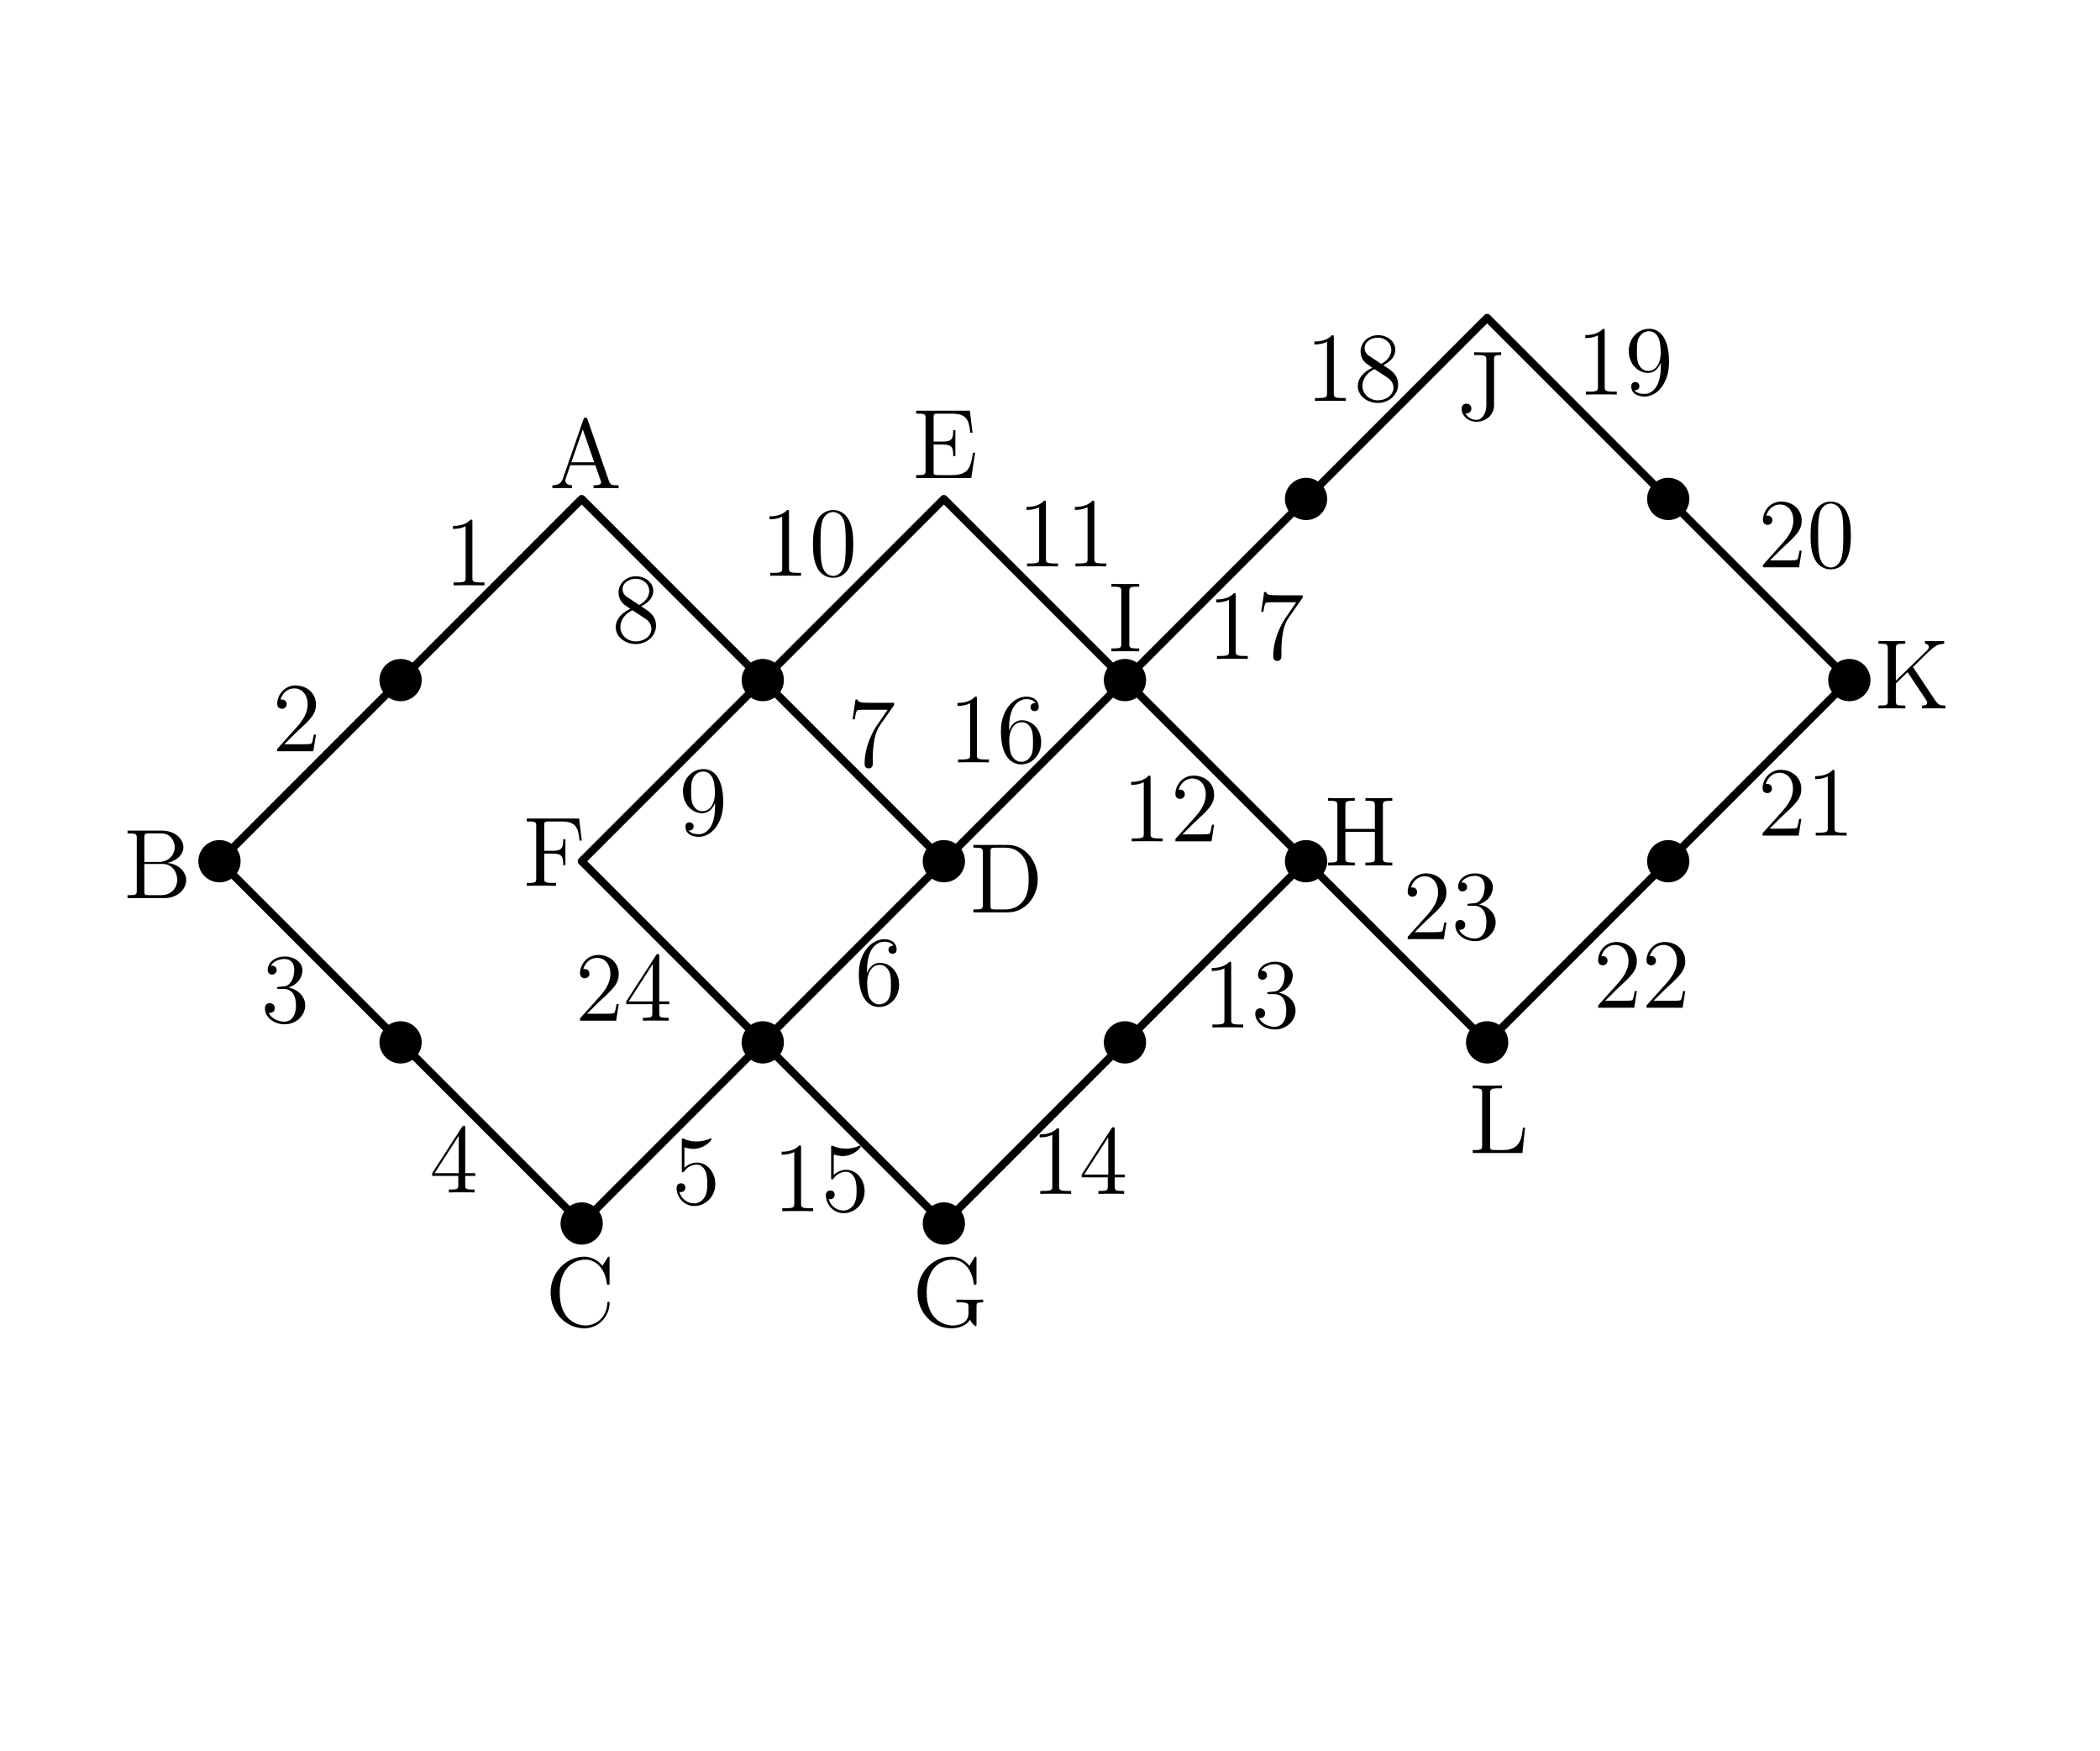
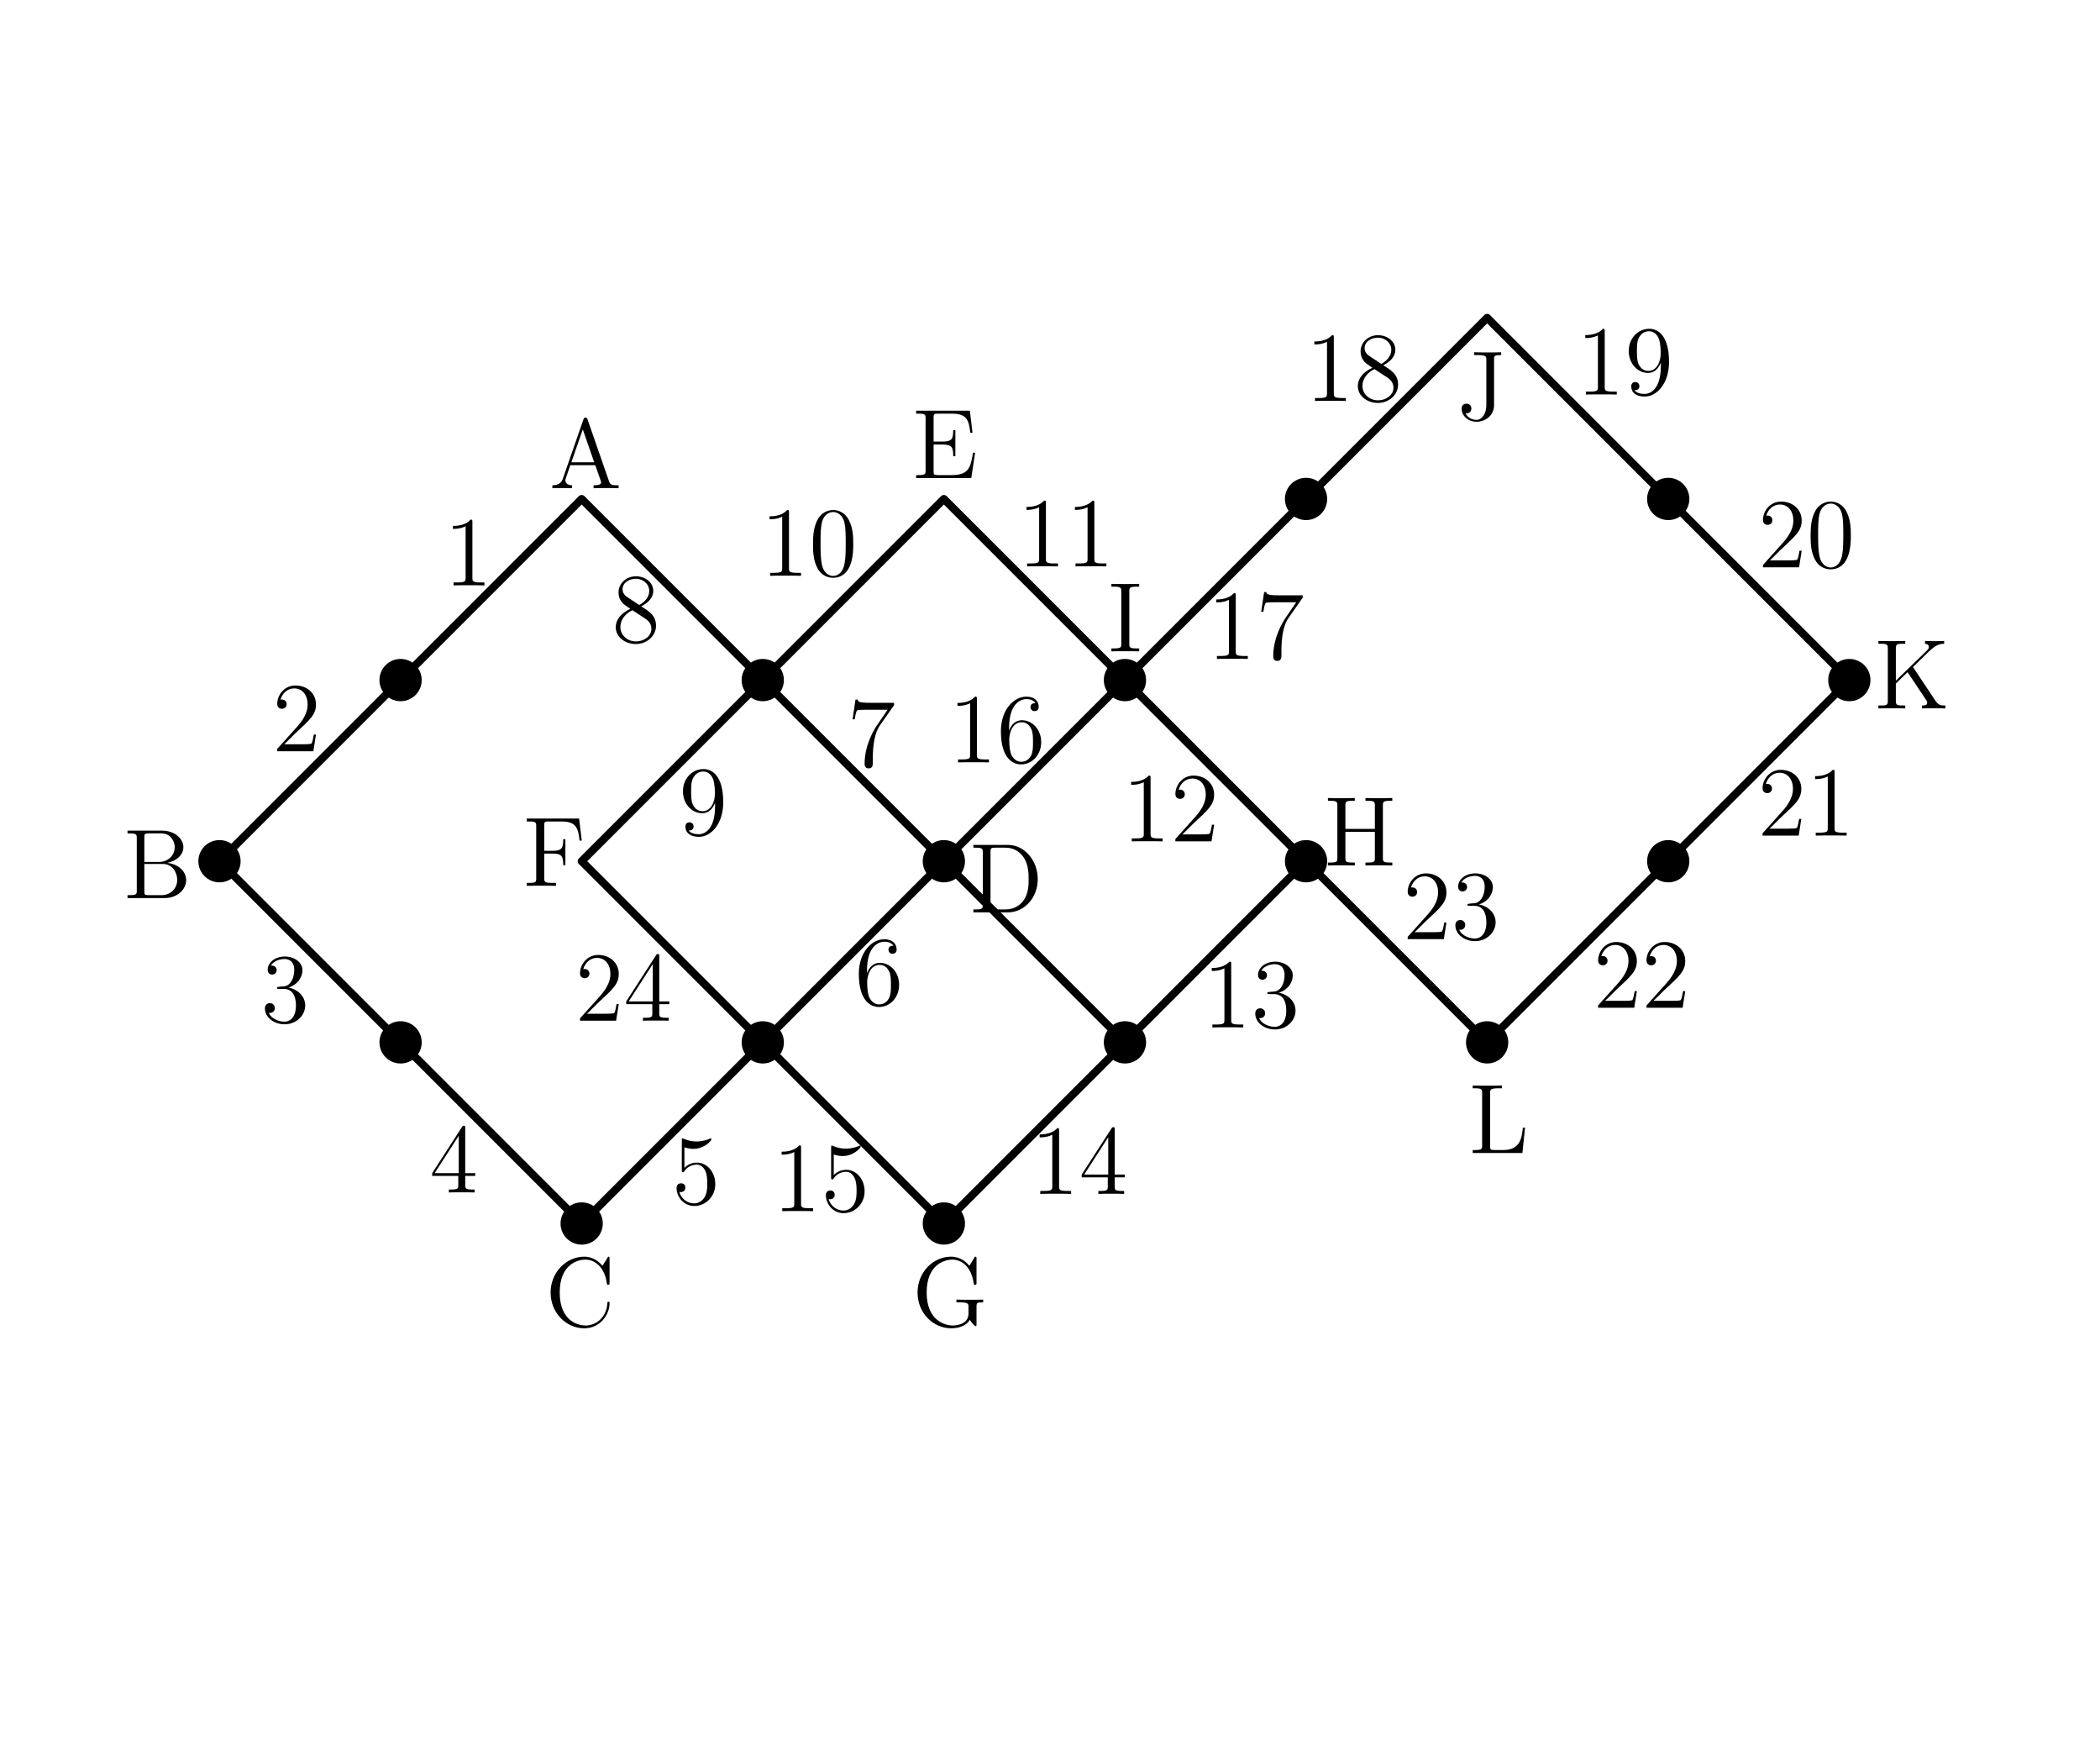
<svg xmlns="http://www.w3.org/2000/svg" width="6cm" height="5cm" viewBox="0 0 212.598 177.165" id="svg2" version="1.1">
  <defs id="defs4">
    </defs>
  <g id="layer1" transform="translate(0,-875.1969)">
    <rect style="color:#000000;clip-rule:nonzero;display:inline;overflow:visible;visibility:visible;opacity:1;isolation:auto;mix-blend-mode:normal;color-interpolation:sRGB;color-interpolation-filters:linearRGB;solid-color:#000000;solid-opacity:1;fill:none;fill-opacity:1;fill-rule:evenodd;stroke:#000000;stroke-width:0.8;stroke-linecap:butt;stroke-linejoin:round;stroke-miterlimit:4;stroke-dasharray:none;stroke-dashoffset:0;stroke-opacity:1;color-rendering:auto;image-rendering:auto;shape-rendering:auto;text-rendering:auto;enable-background:accumulate" id="rect7445" width="51.855" height="51.855" x="-664.781" y="696.205" transform="matrix(0.7071068,-0.7071068,0.7071068,0.7071068,0,0)" />
    <rect transform="matrix(0.7071068,-0.7071068,0.7071068,0.7071068,0,0)" y="722.132" x="-638.853" height="51.855" width="51.855" id="rect7556" style="color:#000000;clip-rule:nonzero;display:inline;overflow:visible;visibility:visible;opacity:1;isolation:auto;mix-blend-mode:normal;color-interpolation:sRGB;color-interpolation-filters:linearRGB;solid-color:#000000;solid-opacity:1;fill:none;fill-opacity:1;fill-rule:evenodd;stroke:#000000;stroke-width:0.8;stroke-linecap:butt;stroke-linejoin:round;stroke-miterlimit:4;stroke-dasharray:none;stroke-dashoffset:0;stroke-opacity:1;color-rendering:auto;image-rendering:auto;shape-rendering:auto;text-rendering:auto;enable-background:accumulate" />
    <rect style="color:#000000;clip-rule:nonzero;display:inline;overflow:visible;visibility:visible;opacity:1;isolation:auto;mix-blend-mode:normal;color-interpolation:sRGB;color-interpolation-filters:linearRGB;solid-color:#000000;solid-opacity:1;fill:none;fill-opacity:1;fill-rule:evenodd;stroke:#000000;stroke-width:0.8;stroke-linecap:butt;stroke-linejoin:round;stroke-miterlimit:4;stroke-dasharray:none;stroke-dashoffset:0;stroke-opacity:1;color-rendering:auto;image-rendering:auto;shape-rendering:auto;text-rendering:auto;enable-background:accumulate" id="rect7558" width="51.855" height="51.855" x="-586.999" y="748.06" transform="matrix(0.7071068,-0.7071068,0.7071068,0.7071068,0,0)" />
    <circle id="path7560" style="fill:#000000;stroke:none" cx="40.554" cy="944.029" r="2.139" />
    <circle id="path7562" style="fill:#000000;stroke:none" cx="77.221" cy="944.029" r="2.139" />
    <circle id="path7564" style="fill:#000000;stroke:none" cx="95.554" cy="962.362" r="2.139" />
    <circle id="path7566" style="fill:#000000;stroke:none" cx="77.221" cy="980.696" r="2.139" />
    <circle id="path7568" style="fill:#000000;stroke:none" cx="58.887" cy="999.029" r="2.139" />
    <circle id="path7570" style="fill:#000000;stroke:none" cx="22.22" cy="962.362" r="2.139" />
    <circle id="path7572" style="fill:#000000;stroke:none" cx="95.554" cy="999.029" r="2.139" />
    <circle id="path7574" style="fill:#000000;stroke:none" cx="113.887" cy="980.696" r="2.139" />
    <circle id="path7576" style="fill:#000000;stroke:none" cx="132.221" cy="962.362" r="2.139" />
    <circle id="path7578" style="fill:#000000;stroke:none" cx="113.887" cy="944.029" r="2.139" />
    <circle id="path7580" style="fill:#000000;stroke:none" cx="132.221" cy="925.696" r="2.139" />
    <circle id="path7582" style="fill:#000000;stroke:none" cx="168.887" cy="925.696" r="2.139" />
    <circle id="path7584" style="fill:#000000;stroke:none" cx="187.221" cy="944.029" r="2.139" />
    <circle id="path7586" style="fill:#000000;stroke:none" cx="168.887" cy="962.362" r="2.139" />
    <circle id="path7588" style="fill:#000000;stroke:none" cx="150.554" cy="980.696" r="2.139" />
    <circle id="path7590" style="fill:#000000;stroke:none" cx="40.554" cy="980.696" r="2.139" />
    <path style="opacity:1;fill:none;fill-opacity:1;stroke:#000000;stroke-width:0.8;stroke-linecap:round;stroke-linejoin:round;stroke-miterlimit:4;stroke-dasharray:none;stroke-dashoffset:0;stroke-opacity:1" d="m 95.554,962.362 18.333,-18.333" id="path7592" />
    <text xml:space="preserve" style="font-style:normal;font-variant:normal;font-weight:normal;font-stretch:normal;font-size:10px;line-height:125%;font-family:LMRoman12;-inkscape-font-specification:'LMRoman12, Normal';text-align:start;letter-spacing:0px;word-spacing:0px;writing-mode:lr-tb;text-anchor:start;fill:#000000;fill-opacity:1;stroke:none;stroke-width:1px;stroke-linecap:butt;stroke-linejoin:miter;stroke-opacity:1" x="44.948" y="934.447" id="text7602">
      <tspan id="tspan7604" x="44.948" y="934.447">1</tspan>
    </text>
    <text xml:space="preserve" style="font-style:normal;font-variant:normal;font-weight:normal;font-stretch:normal;font-size:10px;line-height:125%;font-family:LMRoman12;-inkscape-font-specification:'LMRoman12, Normal';text-align:start;letter-spacing:0px;word-spacing:0px;writing-mode:lr-tb;text-anchor:start;fill:#000000;fill-opacity:1;stroke:none;stroke-width:1px;stroke-linecap:butt;stroke-linejoin:miter;stroke-opacity:1" x="61.929" y="940.181" id="text7606">
      <tspan id="tspan7608" x="61.929" y="940.181">8</tspan>
    </text>
    <text xml:space="preserve" style="font-style:normal;font-variant:normal;font-weight:normal;font-stretch:normal;font-size:10px;line-height:125%;font-family:LMRoman12;-inkscape-font-specification:'LMRoman12, Normal';text-align:start;letter-spacing:0px;word-spacing:0px;writing-mode:lr-tb;text-anchor:start;fill:#000000;fill-opacity:1;stroke:none;stroke-width:1px;stroke-linecap:butt;stroke-linejoin:miter;stroke-opacity:1" x="27.582" y="951.229" id="text7610">
      <tspan id="tspan7612" x="27.582" y="951.229">2</tspan>
    </text>
    <text xml:space="preserve" style="font-style:normal;font-variant:normal;font-weight:normal;font-stretch:normal;font-size:10px;line-height:125%;font-family:LMRoman12;-inkscape-font-specification:'LMRoman12, Normal';text-align:start;letter-spacing:0px;word-spacing:0px;writing-mode:lr-tb;text-anchor:start;fill:#000000;fill-opacity:1;stroke:none;stroke-width:1px;stroke-linecap:butt;stroke-linejoin:miter;stroke-opacity:1" x="26.414" y="978.665" id="text7614">
      <tspan id="tspan7616" x="26.414" y="978.665">3</tspan>
    </text>
    <text xml:space="preserve" style="font-style:normal;font-variant:normal;font-weight:normal;font-stretch:normal;font-size:10px;line-height:125%;font-family:LMRoman12;-inkscape-font-specification:'LMRoman12, Normal';text-align:start;letter-spacing:0px;word-spacing:0px;writing-mode:lr-tb;text-anchor:start;fill:#000000;fill-opacity:1;stroke:none;stroke-width:1px;stroke-linecap:butt;stroke-linejoin:miter;stroke-opacity:1" x="43.489" y="995.885" id="text7618">
      <tspan id="tspan7620" x="43.489" y="995.885">4</tspan>
    </text>
    <text xml:space="preserve" style="font-style:normal;font-variant:normal;font-weight:normal;font-stretch:normal;font-size:10px;line-height:125%;font-family:LMRoman12;-inkscape-font-specification:'LMRoman12, Normal';text-align:start;letter-spacing:0px;word-spacing:0px;writing-mode:lr-tb;text-anchor:start;fill:#000000;fill-opacity:1;stroke:none;stroke-width:1px;stroke-linecap:butt;stroke-linejoin:miter;stroke-opacity:1" x="68.006" y="997.053" id="text7622">
      <tspan id="tspan7624" x="68.006" y="997.053">5</tspan>
    </text>
    <text xml:space="preserve" style="font-style:normal;font-variant:normal;font-weight:normal;font-stretch:normal;font-size:10px;line-height:125%;font-family:LMRoman12;-inkscape-font-specification:'LMRoman12, Normal';text-align:start;letter-spacing:0px;word-spacing:0px;writing-mode:lr-tb;text-anchor:start;fill:#000000;fill-opacity:1;stroke:none;stroke-width:1px;stroke-linecap:butt;stroke-linejoin:miter;stroke-opacity:1" x="86.54" y="976.914" id="text7626">
      <tspan id="tspan7628" x="86.54" y="976.914">6</tspan>
    </text>
    <text xml:space="preserve" style="font-style:normal;font-variant:normal;font-weight:normal;font-stretch:normal;font-size:10px;line-height:125%;font-family:LMRoman12;-inkscape-font-specification:'LMRoman12, Normal';text-align:start;letter-spacing:0px;word-spacing:0px;writing-mode:lr-tb;text-anchor:start;fill:#000000;fill-opacity:1;stroke:none;stroke-width:1px;stroke-linecap:butt;stroke-linejoin:miter;stroke-opacity:1" x="85.764" y="952.764" id="text7630">
      <tspan id="tspan7632" x="85.764" y="952.764">7</tspan>
    </text>
    <text xml:space="preserve" style="font-style:normal;font-variant:normal;font-weight:normal;font-stretch:normal;font-size:10px;line-height:125%;font-family:LMRoman12;-inkscape-font-specification:'LMRoman12, Normal';text-align:start;letter-spacing:0px;word-spacing:0px;writing-mode:lr-tb;text-anchor:start;fill:#000000;fill-opacity:1;stroke:none;stroke-width:1px;stroke-linecap:butt;stroke-linejoin:miter;stroke-opacity:1" x="68.735" y="959.693" id="text7634">
      <tspan id="tspan7636" x="68.735" y="959.693">9</tspan>
    </text>
    <text xml:space="preserve" style="font-style:normal;font-variant:normal;font-weight:normal;font-stretch:normal;font-size:10px;line-height:125%;font-family:LMRoman12;-inkscape-font-specification:'LMRoman12, Normal';text-align:start;letter-spacing:0px;word-spacing:0px;writing-mode:lr-tb;text-anchor:start;fill:#000000;fill-opacity:1;stroke:none;stroke-width:1px;stroke-linecap:butt;stroke-linejoin:miter;stroke-opacity:1" x="77" y="933.473" id="text7638">
      <tspan id="tspan7640" x="77" y="933.473">10</tspan>
    </text>
    <text xml:space="preserve" style="font-style:normal;font-variant:normal;font-weight:normal;font-stretch:normal;font-size:10px;line-height:125%;font-family:LMRoman12;-inkscape-font-specification:'LMRoman12, Normal';text-align:start;letter-spacing:0px;word-spacing:0px;writing-mode:lr-tb;text-anchor:start;fill:#000000;fill-opacity:1;stroke:none;stroke-width:1px;stroke-linecap:butt;stroke-linejoin:miter;stroke-opacity:1" x="103.01" y="932.524" id="text7642">
      <tspan id="tspan7644" x="103.01" y="932.524">11</tspan>
    </text>
    <text xml:space="preserve" style="font-style:normal;font-variant:normal;font-weight:normal;font-stretch:normal;font-size:10px;line-height:125%;font-family:LMRoman12;-inkscape-font-specification:'LMRoman12, Normal';text-align:start;letter-spacing:0px;word-spacing:0px;writing-mode:lr-tb;text-anchor:start;fill:#000000;fill-opacity:1;stroke:none;stroke-width:1px;stroke-linecap:butt;stroke-linejoin:miter;stroke-opacity:1" x="113.605" y="960.35" id="text7646">
      <tspan id="tspan7648" x="113.605" y="960.35">12</tspan>
    </text>
    <text xml:space="preserve" style="font-style:normal;font-variant:normal;font-weight:normal;font-stretch:normal;font-size:10px;line-height:125%;font-family:LMRoman12;-inkscape-font-specification:'LMRoman12, Normal';text-align:start;letter-spacing:0px;word-spacing:0px;writing-mode:lr-tb;text-anchor:start;fill:#000000;fill-opacity:1;stroke:none;stroke-width:1px;stroke-linecap:butt;stroke-linejoin:miter;stroke-opacity:1" x="121.77" y="979.188" id="text7650">
      <tspan id="tspan7652" x="121.77" y="979.188">13</tspan>
    </text>
    <text xml:space="preserve" style="font-style:normal;font-variant:normal;font-weight:normal;font-stretch:normal;font-size:10px;line-height:125%;font-family:LMRoman12;-inkscape-font-specification:'LMRoman12, Normal';text-align:start;letter-spacing:0px;word-spacing:0px;writing-mode:lr-tb;text-anchor:start;fill:#000000;fill-opacity:1;stroke:none;stroke-width:1px;stroke-linecap:butt;stroke-linejoin:miter;stroke-opacity:1" x="104.344" y="996.031" id="text7654">
      <tspan id="tspan7656" x="104.344" y="996.031">14</tspan>
    </text>
    <text xml:space="preserve" style="font-style:normal;font-variant:normal;font-weight:normal;font-stretch:normal;font-size:10px;line-height:125%;font-family:LMRoman12;-inkscape-font-specification:'LMRoman12, Normal';text-align:start;letter-spacing:0px;word-spacing:0px;writing-mode:lr-tb;text-anchor:start;fill:#000000;fill-opacity:1;stroke:none;stroke-width:1px;stroke-linecap:butt;stroke-linejoin:miter;stroke-opacity:1" x="78.221" y="997.782" id="text7658">
      <tspan id="tspan7660" x="78.221" y="997.782">15</tspan>
    </text>
    <text xml:space="preserve" style="font-style:normal;font-variant:normal;font-weight:normal;font-stretch:normal;font-size:10px;line-height:125%;font-family:LMRoman12;-inkscape-font-specification:'LMRoman12, Normal';text-align:start;letter-spacing:0px;word-spacing:0px;writing-mode:lr-tb;text-anchor:start;fill:#000000;fill-opacity:1;stroke:none;stroke-width:1px;stroke-linecap:butt;stroke-linejoin:miter;stroke-opacity:1" x="96.024" y="952.36" id="text7662">
      <tspan id="tspan7664" x="96.024" y="952.36">16</tspan>
    </text>
    <text xml:space="preserve" style="font-style:normal;font-variant:normal;font-weight:normal;font-stretch:normal;font-size:10px;line-height:125%;font-family:LMRoman12;-inkscape-font-specification:'LMRoman12, Normal';text-align:start;letter-spacing:0px;word-spacing:0px;writing-mode:lr-tb;text-anchor:start;fill:#000000;fill-opacity:1;stroke:none;stroke-width:1px;stroke-linecap:butt;stroke-linejoin:miter;stroke-opacity:1" x="122.229" y="941.885" id="text7666">
      <tspan id="tspan7668" x="122.229" y="941.885">17</tspan>
    </text>
    <text xml:space="preserve" style="font-style:normal;font-variant:normal;font-weight:normal;font-stretch:normal;font-size:10px;line-height:125%;font-family:LMRoman12;-inkscape-font-specification:'LMRoman12, Normal';text-align:start;letter-spacing:0px;word-spacing:0px;writing-mode:lr-tb;text-anchor:start;fill:#000000;fill-opacity:1;stroke:none;stroke-width:1px;stroke-linecap:butt;stroke-linejoin:miter;stroke-opacity:1" x="132.155" y="915.776" id="text7670">
      <tspan id="tspan7672" x="132.155" y="915.776">18</tspan>
    </text>
    <text xml:space="preserve" style="font-style:normal;font-variant:normal;font-weight:normal;font-stretch:normal;font-size:10px;line-height:125%;font-family:LMRoman12;-inkscape-font-specification:'LMRoman12, Normal';text-align:start;letter-spacing:0px;word-spacing:0px;writing-mode:lr-tb;text-anchor:start;fill:#000000;fill-opacity:1;stroke:none;stroke-width:1px;stroke-linecap:butt;stroke-linejoin:miter;stroke-opacity:1" x="159.582" y="915.127" id="text7674">
      <tspan id="tspan7676" x="159.582" y="915.127">19</tspan>
    </text>
    <text xml:space="preserve" style="font-style:normal;font-variant:normal;font-weight:normal;font-stretch:normal;font-size:10px;line-height:125%;font-family:LMRoman12;-inkscape-font-specification:'LMRoman12, Normal';text-align:start;letter-spacing:0px;word-spacing:0px;writing-mode:lr-tb;text-anchor:start;fill:#000000;fill-opacity:1;stroke:none;stroke-width:1px;stroke-linecap:butt;stroke-linejoin:miter;stroke-opacity:1" x="177.991" y="932.618" id="text7678">
      <tspan id="tspan7680" x="177.991" y="932.618">20</tspan>
    </text>
    <text xml:space="preserve" style="font-style:normal;font-variant:normal;font-weight:normal;font-stretch:normal;font-size:10px;line-height:125%;font-family:LMRoman12;-inkscape-font-specification:'LMRoman12, Normal';text-align:start;letter-spacing:0px;word-spacing:0px;writing-mode:lr-tb;text-anchor:start;fill:#000000;fill-opacity:1;stroke:none;stroke-width:1px;stroke-linecap:butt;stroke-linejoin:miter;stroke-opacity:1" x="177.955" y="959.768" id="text7682">
      <tspan id="tspan7684" x="177.955" y="959.768">21</tspan>
    </text>
    <text xml:space="preserve" style="font-style:normal;font-variant:normal;font-weight:normal;font-stretch:normal;font-size:10px;line-height:125%;font-family:LMRoman12;-inkscape-font-specification:'LMRoman12, Normal';text-align:start;letter-spacing:0px;word-spacing:0px;writing-mode:lr-tb;text-anchor:start;fill:#000000;fill-opacity:1;stroke:none;stroke-width:1px;stroke-linecap:butt;stroke-linejoin:miter;stroke-opacity:1" x="161.304" y="977.195" id="text7686">
      <tspan id="tspan7688" x="161.304" y="977.195">22</tspan>
    </text>
    <text xml:space="preserve" style="font-style:normal;font-variant:normal;font-weight:normal;font-stretch:normal;font-size:10px;line-height:125%;font-family:LMRoman12;-inkscape-font-specification:'LMRoman12, Normal';text-align:start;letter-spacing:0px;word-spacing:0px;writing-mode:lr-tb;text-anchor:start;fill:#000000;fill-opacity:1;stroke:none;stroke-width:1px;stroke-linecap:butt;stroke-linejoin:miter;stroke-opacity:1" x="142.026" y="970.249" id="text7690">
      <tspan id="tspan7692" x="142.026" y="970.249">23</tspan>
    </text>
    <text id="text7694" y="978.504" x="58.234" style="font-style:normal;font-variant:normal;font-weight:normal;font-stretch:normal;font-size:10px;line-height:125%;font-family:LMRoman12;-inkscape-font-specification:'LMRoman12, Normal';text-align:start;letter-spacing:0px;word-spacing:0px;writing-mode:lr-tb;text-anchor:start;fill:#000000;fill-opacity:1;stroke:none;stroke-width:1px;stroke-linecap:butt;stroke-linejoin:miter;stroke-opacity:1" xml:space="preserve">
      <tspan y="978.504" x="58.234" id="tspan7696">24</tspan>
    </text>
    <text xml:space="preserve" style="font-style:normal;font-variant:normal;font-weight:normal;font-stretch:normal;font-size:7.5px;line-height:125%;font-family:LMRoman12;-inkscape-font-specification:'LMRoman12, Normal';text-align:start;letter-spacing:0px;word-spacing:0px;writing-mode:lr-tb;text-anchor:start;fill:#000000;fill-opacity:1;stroke:none;stroke-width:1px;stroke-linecap:butt;stroke-linejoin:miter;stroke-opacity:1" x="37.149" y="920.277" id="text7698">
      <tspan id="tspan7700" x="37.149" y="920.277" />
    </text>
    <text xml:space="preserve" style="font-style:normal;font-variant:normal;font-weight:normal;font-stretch:normal;font-size:7.5px;line-height:125%;font-family:LMRoman12;-inkscape-font-specification:'LMRoman12, Normal';text-align:start;letter-spacing:0px;word-spacing:0px;writing-mode:lr-tb;text-anchor:start;fill:#000000;fill-opacity:1;stroke:none;stroke-width:1px;stroke-linecap:butt;stroke-linejoin:miter;stroke-opacity:1" x="38.181" y="918.626" id="text7702">
      <tspan id="tspan7704" x="38.181" y="918.626" />
    </text>
    <text xml:space="preserve" style="font-style:normal;font-variant:normal;font-weight:normal;font-stretch:normal;font-size:10px;line-height:125%;font-family:LMRoman12;-inkscape-font-specification:'LMRoman12, Normal';text-align:start;letter-spacing:0px;word-spacing:0px;writing-mode:lr-tb;text-anchor:start;fill:#000000;fill-opacity:1;stroke:none;stroke-width:1px;stroke-linecap:butt;stroke-linejoin:miter;stroke-opacity:1" x="55.608" y="924.611" id="text7718">
      <tspan id="tspan7720" x="55.608" y="924.611">A</tspan>
    </text>
    <text xml:space="preserve" style="font-style:normal;font-variant:normal;font-weight:normal;font-stretch:normal;font-size:10px;line-height:125%;font-family:LMRoman12;-inkscape-font-specification:'LMRoman12, Normal';text-align:start;letter-spacing:0px;word-spacing:0px;writing-mode:lr-tb;text-anchor:start;fill:#000000;fill-opacity:1;stroke:none;stroke-width:1px;stroke-linecap:butt;stroke-linejoin:miter;stroke-opacity:1" x="12.474" y="966.094" id="text7722">
      <tspan id="tspan7724" x="12.474" y="966.094">B</tspan>
    </text>
    <text xml:space="preserve" style="font-style:normal;font-variant:normal;font-weight:normal;font-stretch:normal;font-size:10px;line-height:125%;font-family:LMRoman12;-inkscape-font-specification:'LMRoman12, Normal';text-align:start;letter-spacing:0px;word-spacing:0px;writing-mode:lr-tb;text-anchor:start;fill:#000000;fill-opacity:1;stroke:none;stroke-width:1px;stroke-linecap:butt;stroke-linejoin:miter;stroke-opacity:1" x="55.195" y="1009.434" id="text7726">
      <tspan id="tspan7728" x="55.195" y="1009.434">C</tspan>
    </text>
    <text xml:space="preserve" style="font-style:normal;font-variant:normal;font-weight:normal;font-stretch:normal;font-size:10px;line-height:125%;font-family:LMRoman12;-inkscape-font-specification:'LMRoman12, Normal';text-align:start;letter-spacing:0px;word-spacing:0px;writing-mode:lr-tb;text-anchor:start;fill:#000000;fill-opacity:1;stroke:none;stroke-width:1px;stroke-linecap:butt;stroke-linejoin:miter;stroke-opacity:1" x="98.123" y="967.539" id="text7730">
      <tspan id="tspan7732" x="98.123" y="967.539">D</tspan>
    </text>
    <text xml:space="preserve" style="font-style:normal;font-variant:normal;font-weight:normal;font-stretch:normal;font-size:10px;line-height:125%;font-family:LMRoman12;-inkscape-font-specification:'LMRoman12, Normal';text-align:start;letter-spacing:0px;word-spacing:0px;writing-mode:lr-tb;text-anchor:start;fill:#000000;fill-opacity:1;stroke:none;stroke-width:1px;stroke-linecap:butt;stroke-linejoin:miter;stroke-opacity:1" x="92.344" y="923.579" id="text7734">
      <tspan id="tspan7736" x="92.344" y="923.579">E</tspan>
    </text>
    <text xml:space="preserve" style="font-style:normal;font-variant:normal;font-weight:normal;font-stretch:normal;font-size:10px;line-height:125%;font-family:LMRoman12;-inkscape-font-specification:'LMRoman12, Normal';text-align:start;letter-spacing:0px;word-spacing:0px;writing-mode:lr-tb;text-anchor:start;fill:#000000;fill-opacity:1;stroke:none;stroke-width:1px;stroke-linecap:butt;stroke-linejoin:miter;stroke-opacity:1" x="52.925" y="964.856" id="text7738">
      <tspan id="tspan7740" x="52.925" y="964.856">F</tspan>
    </text>
    <text xml:space="preserve" style="font-style:normal;font-variant:normal;font-weight:normal;font-stretch:normal;font-size:10px;line-height:125%;font-family:LMRoman12;-inkscape-font-specification:'LMRoman12, Normal';text-align:start;letter-spacing:0px;word-spacing:0px;writing-mode:lr-tb;text-anchor:start;fill:#000000;fill-opacity:1;stroke:none;stroke-width:1px;stroke-linecap:butt;stroke-linejoin:miter;stroke-opacity:1" x="92.344" y="1009.434" id="text7742">
      <tspan id="tspan7744" x="92.344" y="1009.434">G</tspan>
    </text>
    <text xml:space="preserve" style="font-style:normal;font-variant:normal;font-weight:normal;font-stretch:normal;font-size:10px;line-height:125%;font-family:LMRoman12;-inkscape-font-specification:'LMRoman12, Normal';text-align:start;letter-spacing:0px;word-spacing:0px;writing-mode:lr-tb;text-anchor:start;fill:#000000;fill-opacity:1;stroke:none;stroke-width:1px;stroke-linecap:butt;stroke-linejoin:miter;stroke-opacity:1" x="134.033" y="962.792" id="text7746">
      <tspan id="tspan7748" x="134.033" y="962.792">H</tspan>
    </text>
    <text xml:space="preserve" style="font-style:normal;font-variant:normal;font-weight:normal;font-stretch:normal;font-size:10px;line-height:125%;font-family:LMRoman12;-inkscape-font-specification:'LMRoman12, Normal';text-align:start;letter-spacing:0px;word-spacing:0px;writing-mode:lr-tb;text-anchor:start;fill:#000000;fill-opacity:1;stroke:none;stroke-width:1px;stroke-linecap:butt;stroke-linejoin:miter;stroke-opacity:1" x="112.157" y="941.121" id="text7750">
      <tspan id="tspan7752" x="112.157" y="941.121">I</tspan>
    </text>
    <text xml:space="preserve" style="font-style:normal;font-variant:normal;font-weight:normal;font-stretch:normal;font-size:10px;line-height:125%;font-family:LMRoman12;-inkscape-font-specification:'LMRoman12, Normal';text-align:start;letter-spacing:0px;word-spacing:0px;writing-mode:lr-tb;text-anchor:start;fill:#000000;fill-opacity:1;stroke:none;stroke-width:1px;stroke-linecap:butt;stroke-linejoin:miter;stroke-opacity:1" x="147.458" y="917.681" id="text7754">
      <tspan id="tspan7756" x="147.458" y="917.681">J</tspan>
    </text>
    <text xml:space="preserve" style="font-style:normal;font-variant:normal;font-weight:normal;font-stretch:normal;font-size:10px;line-height:125%;font-family:LMRoman12;-inkscape-font-specification:'LMRoman12, Normal';text-align:start;letter-spacing:0px;word-spacing:0px;writing-mode:lr-tb;text-anchor:start;fill:#000000;fill-opacity:1;stroke:none;stroke-width:1px;stroke-linecap:butt;stroke-linejoin:miter;stroke-opacity:1" x="189.757" y="946.9" id="text7758">
      <tspan id="tspan7760" x="189.757" y="946.9">K</tspan>
    </text>
    <text xml:space="preserve" style="font-style:normal;font-variant:normal;font-weight:normal;font-stretch:normal;font-size:10px;line-height:125%;font-family:LMRoman12;-inkscape-font-specification:'LMRoman12, Normal';text-align:start;letter-spacing:0px;word-spacing:0px;writing-mode:lr-tb;text-anchor:start;fill:#000000;fill-opacity:1;stroke:none;stroke-width:1px;stroke-linecap:butt;stroke-linejoin:miter;stroke-opacity:1" x="148.687" y="991.892" id="text7762">
      <tspan id="tspan7764" x="148.687" y="991.892">L</tspan>
    </text>
+     <path style="fill:none;fill-rule:evenodd;stroke:#000000;stroke-width:0.8;stroke-linecap:butt;stroke-linejoin:miter;stroke-opacity:1;stroke-miterlimit:4;stroke-dasharray:none" d="m 95.554,962.362 18.842,18.842" id="path4392" />
  </g>
</svg>
